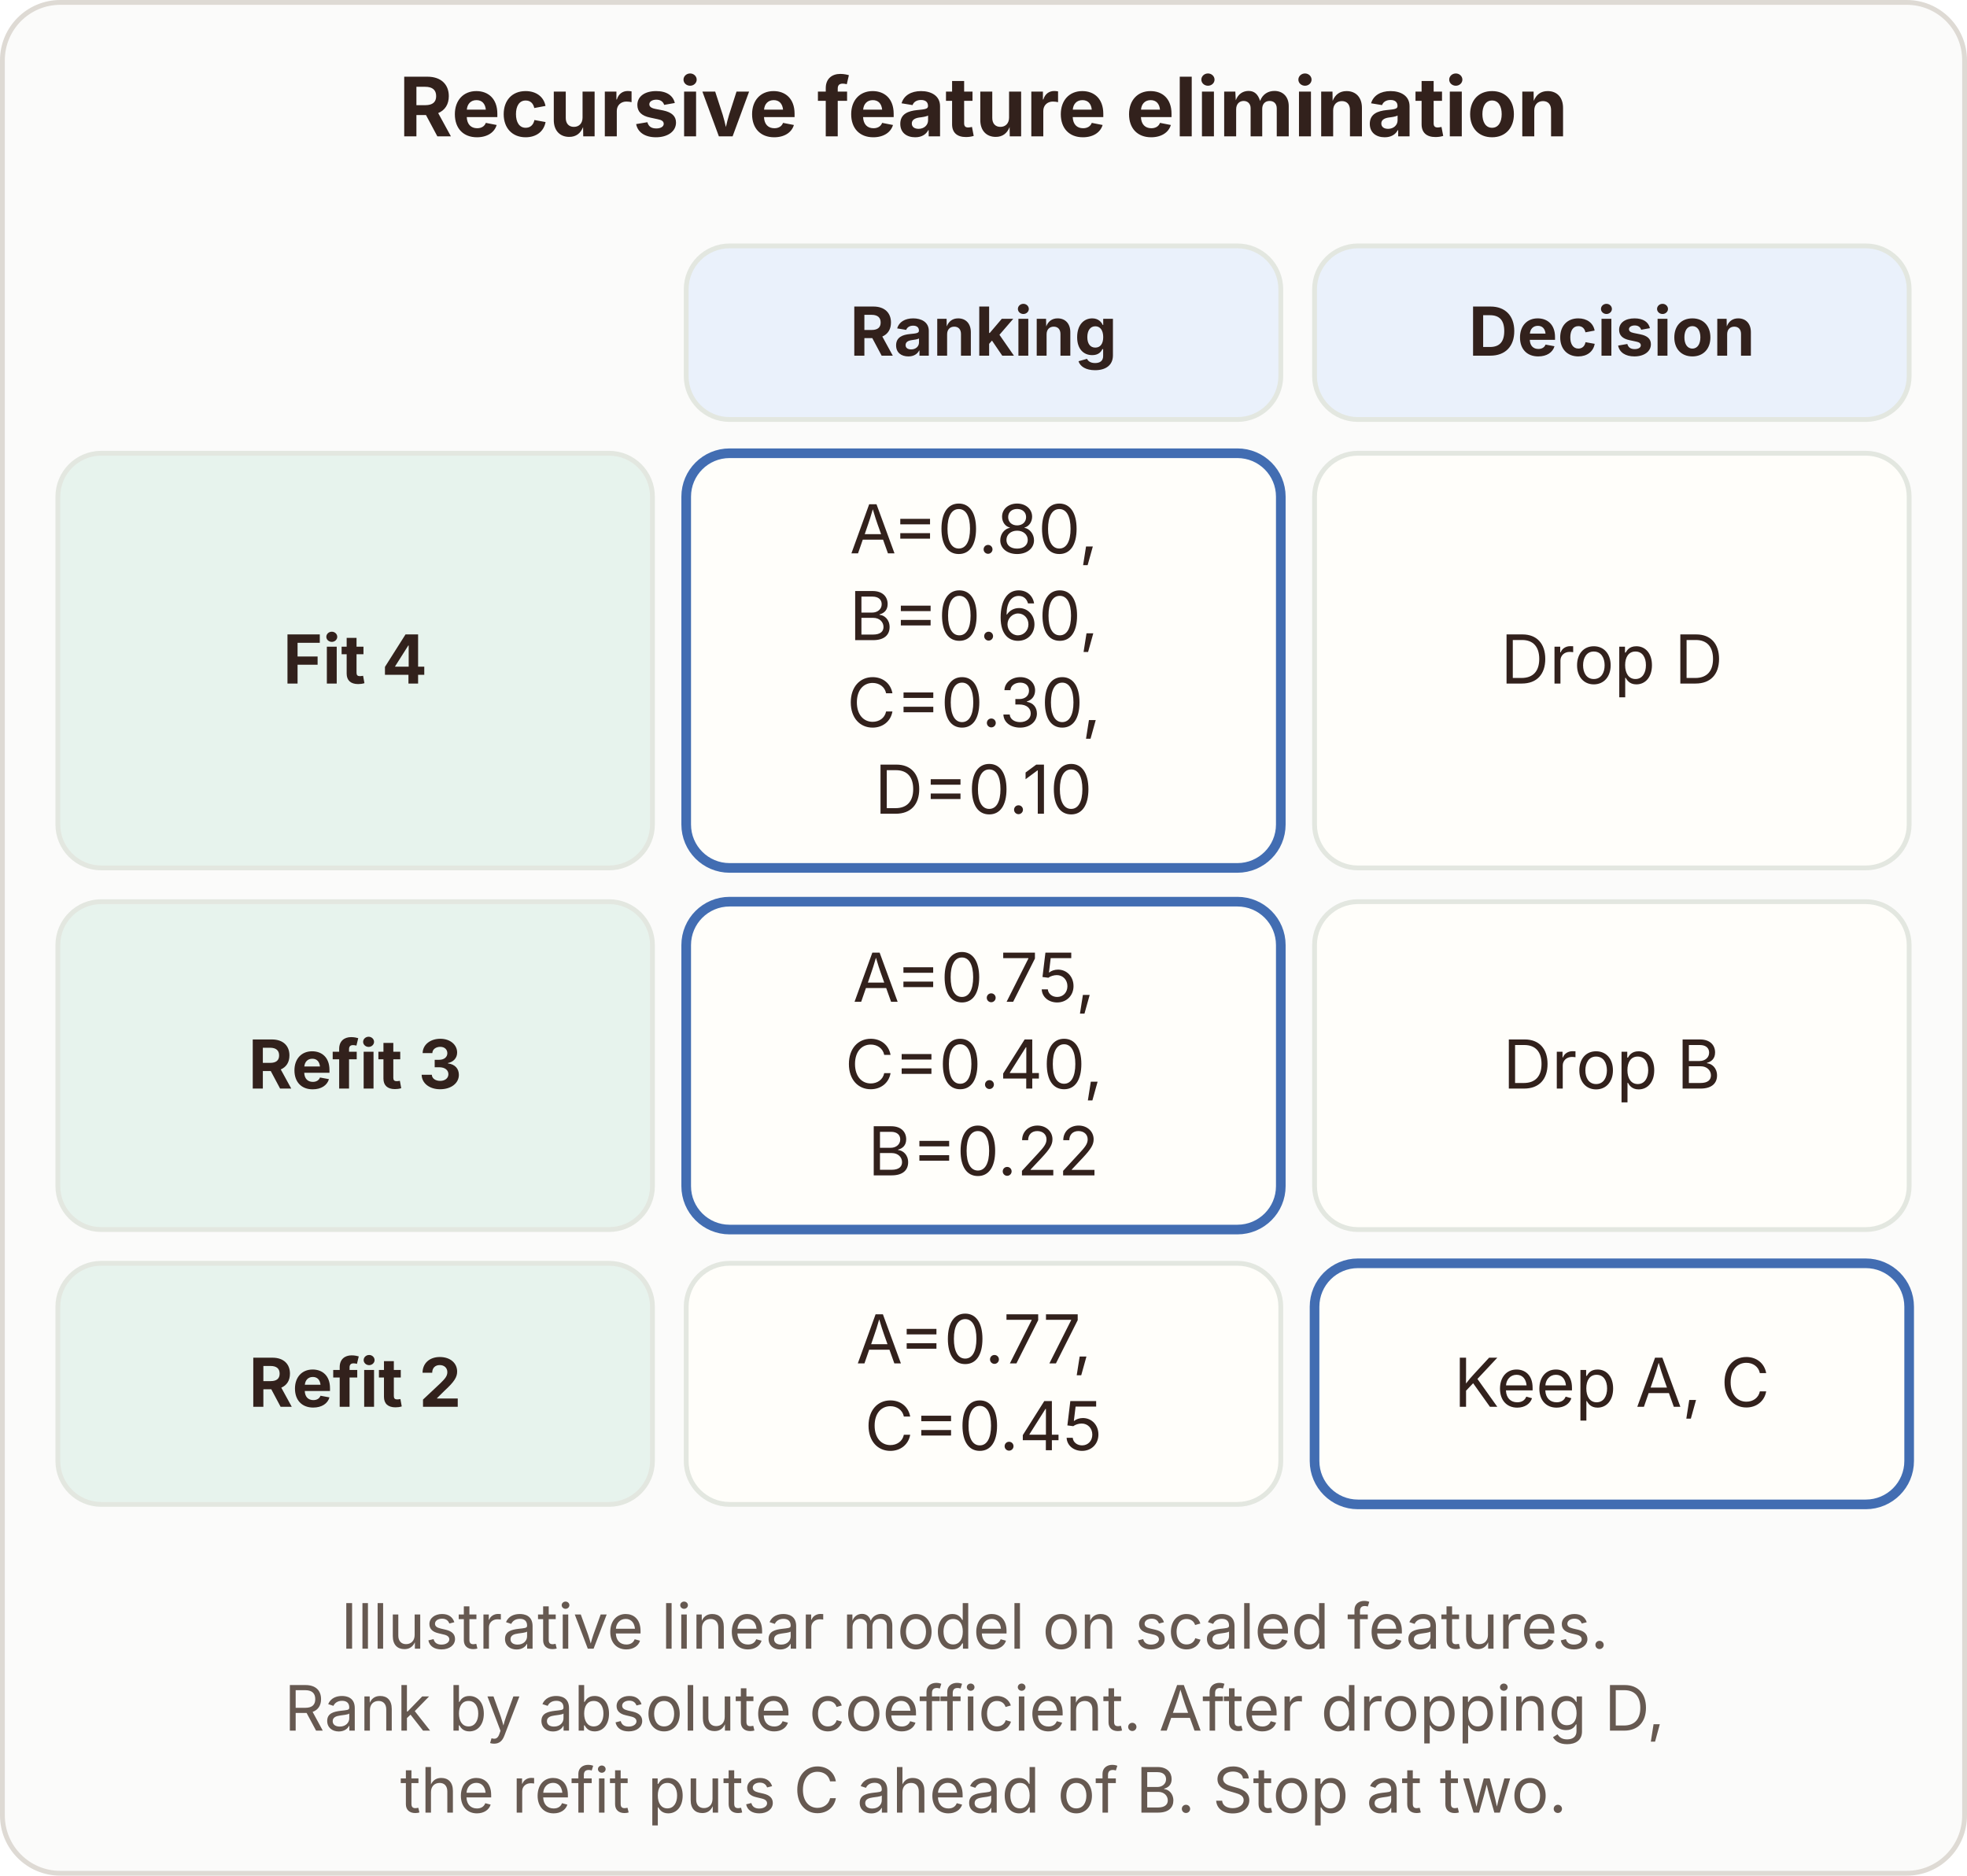
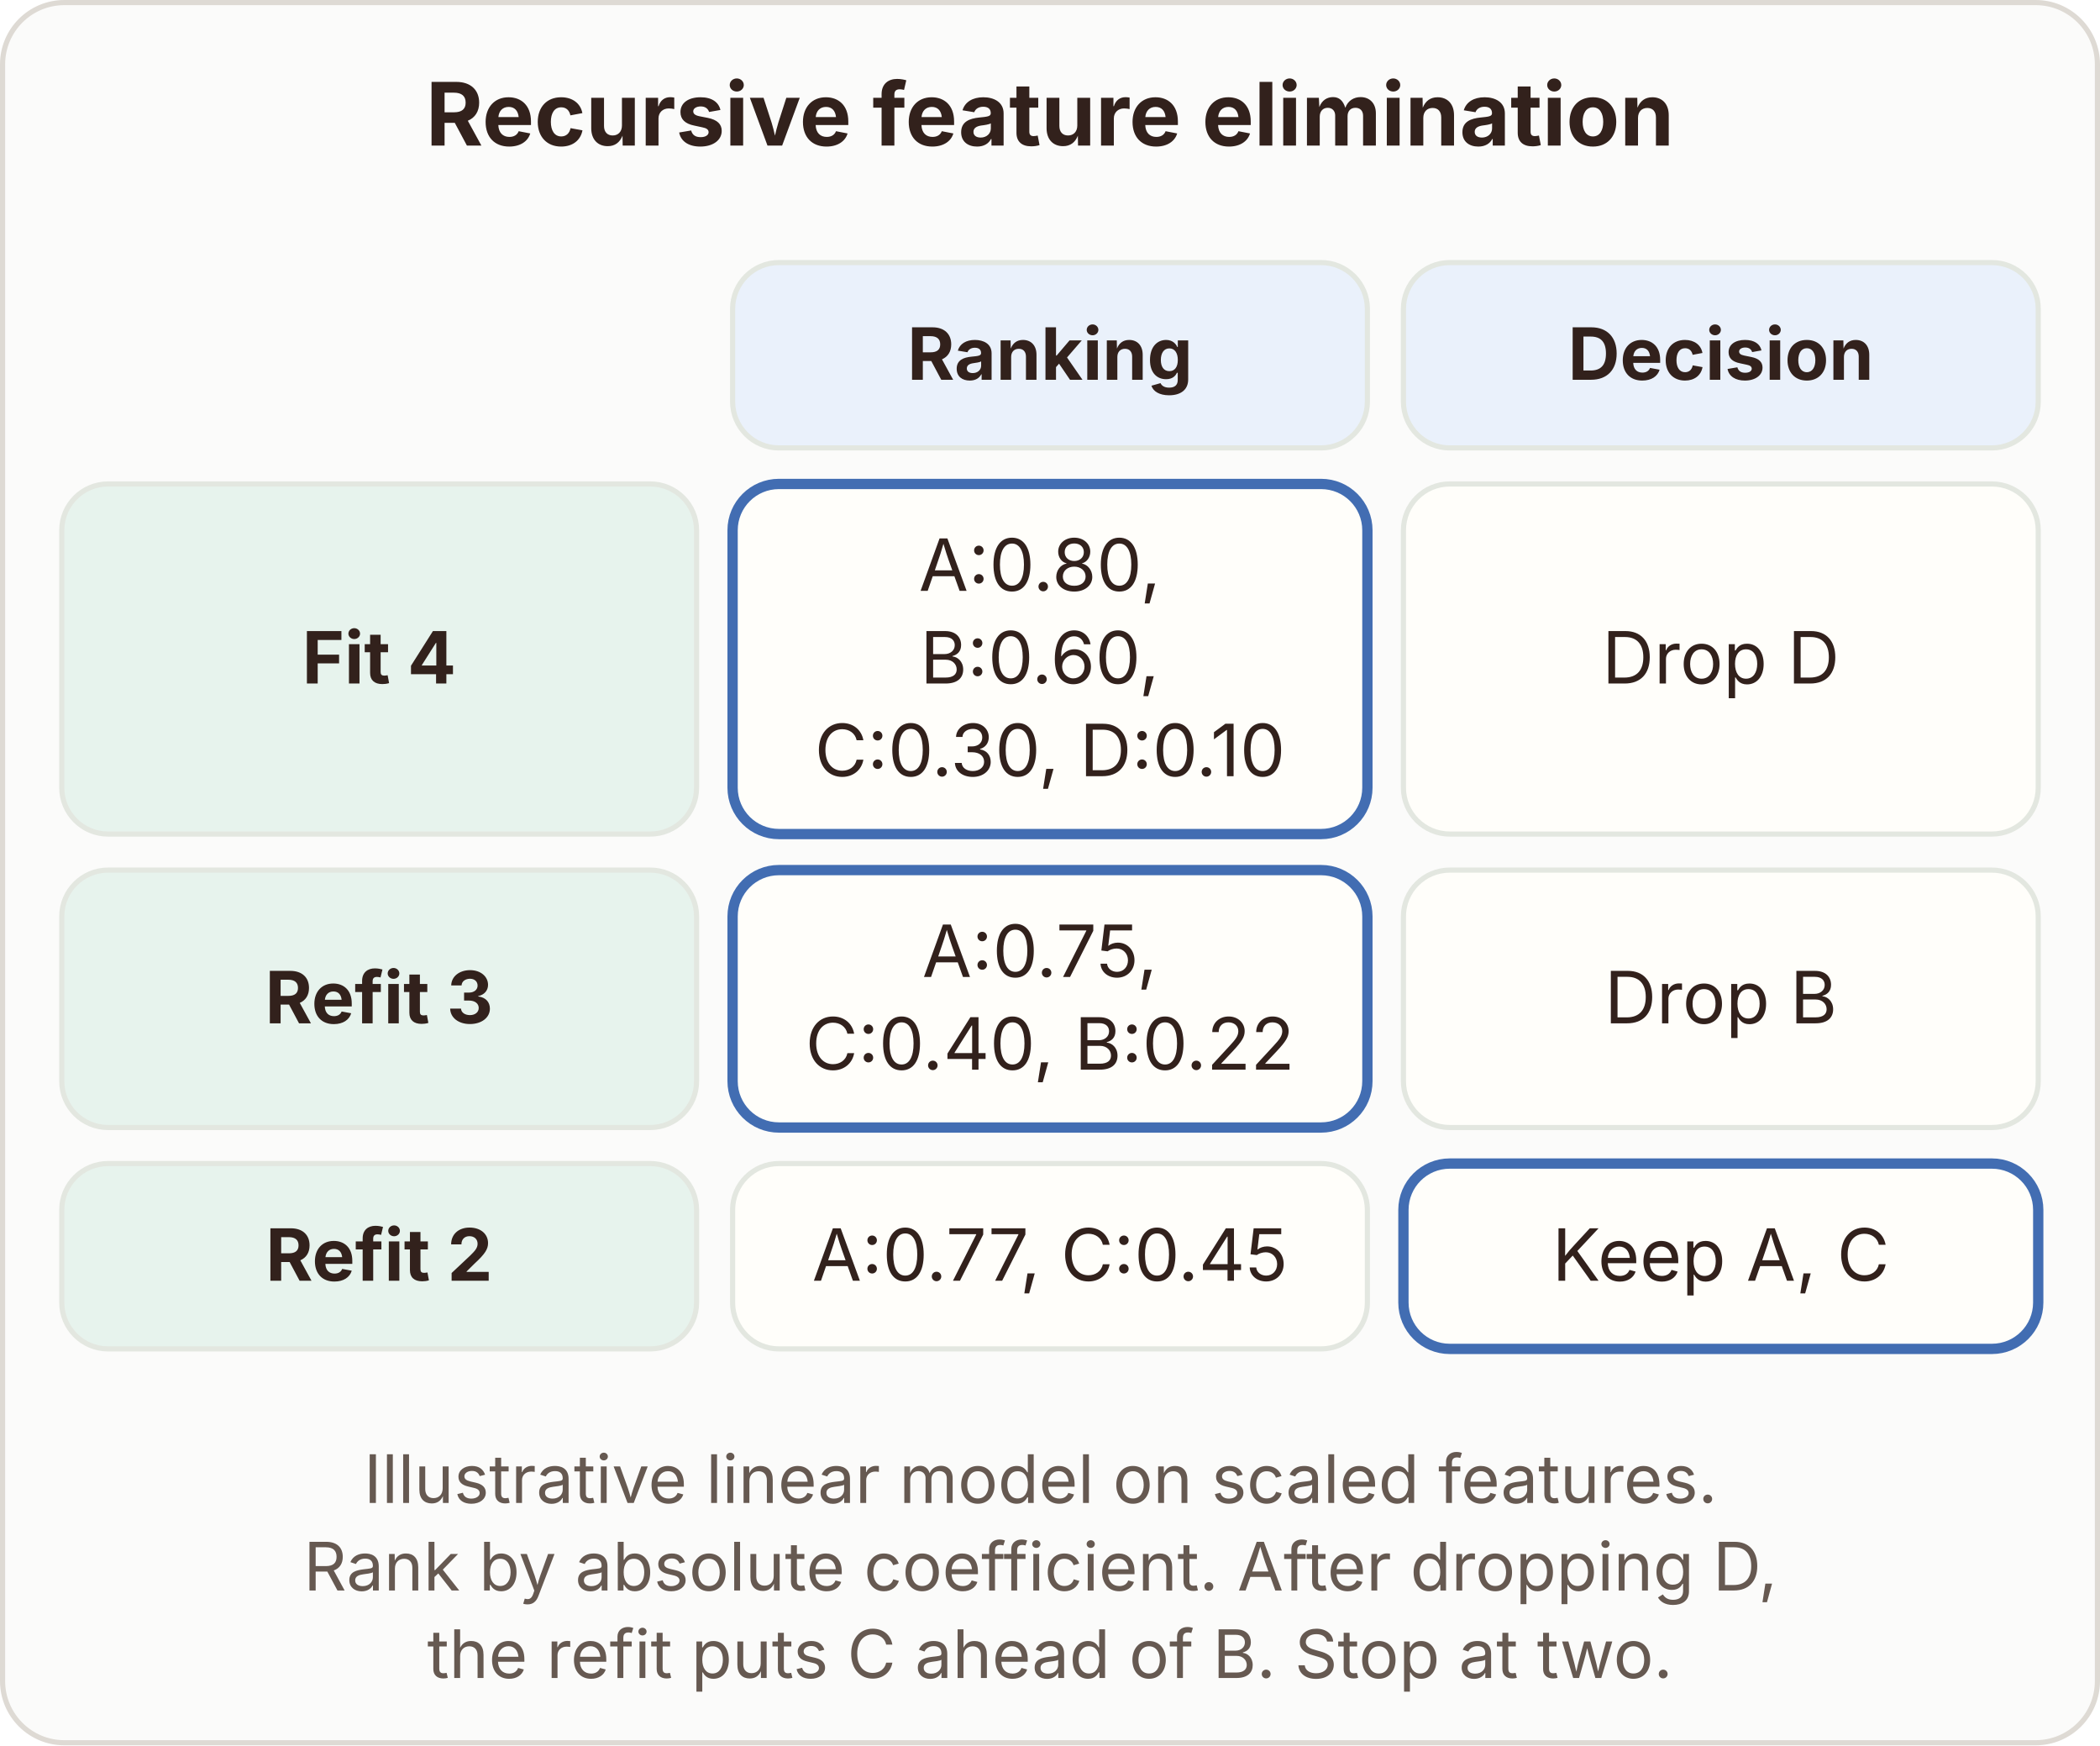
- <svg xmlns="http://www.w3.org/2000/svg" width="408" height="389" viewBox="0 0 408 389" role="img" aria-label="Recursive feature elimination Ranking | Decision Fit 4: A=0.80, B=0.60, C=0.30, D=0.10 | Drop D Refit 3: A=0.75, C=0.40, B=0.22 | Drop B Refit 2: A=0.77, C=0.45 | Keep A, C Fit 4 / Ranking: highlighted cell Refit 3 / Ranking: highlighted cell Refit 2 / Decision: highlighted cell Illustrative linear model on scaled features. Rank by absolute coefficient. After dropping D, the refit puts C ahead of B. Stop at two." font-family="Inter, Liberation Sans, Arial, sans-serif" style="display:block;max-width:none;margin-inline:auto;--color-ink:#202723;--color-ink-2:#5d675f;--color-line:#e3e7e0;--viz-surface:#fffefa" data-tutor-diagram="matrix">
-   <rect x="0.5" y="0.5" width="407" height="388" rx="12" fill="var(--viz-surface, #fbfbfa)" stroke="var(--color-line, #dedad4)" />
+ <svg xmlns="http://www.w3.org/2000/svg" width="408" height="339" viewBox="0 0 408 339" role="img" aria-label="Recursive feature elimination Ranking | Decision Fit 4: A:0.80, B:0.60, C:0.30, D:0.10 | Drop D Refit 3: A:0.75, C:0.40, B:0.22 | Drop B Refit 2: A:0.77, C:0.45 | Keep A, C Fit 4 / Ranking: highlighted cell Refit 3 / Ranking: highlighted cell Refit 2 / Decision: highlighted cell Illustrative linear model on scaled features. Rank by absolute coefficient. After dropping D, the refit puts C ahead of B. Stop at two." font-family="Inter, Liberation Sans, Arial, sans-serif" style="display:block;max-width:none;margin-inline:auto;--color-ink:#202723;--color-ink-2:#5d675f;--color-line:#e3e7e0;--viz-surface:#fffefa" data-tutor-diagram="matrix">
+   <rect x="0.5" y="0.5" width="407" height="338" rx="12" fill="var(--viz-surface, #fbfbfa)" stroke="var(--color-line, #dedad4)" />
  <text x="204" y="22.5" fill="var(--color-ink, #32211c)" font-size="17" font-weight="700" text-anchor="middle">
    <tspan x="204" y="28.28">Recursive feature elimination</tspan>
  </text>
  <g transform="translate(0 39)">
    <rect x="142.333" y="12" width="123.333" height="36" rx="9" fill="#eaf1fb" stroke="#e3e7e0" stroke-width="1" data-tutor-matrix-column="0" />
    <text x="204" y="30" fill="var(--color-ink, #32211c)" font-size="14" font-weight="700" text-anchor="middle">
      <tspan x="204" y="34.76">Ranking</tspan>
    </text>
    <rect x="272.667" y="12" width="123.333" height="36" rx="9" fill="#eaf1fb" stroke="#e3e7e0" stroke-width="1" data-tutor-matrix-column="1" />
    <text x="334.333" y="30" fill="var(--color-ink, #32211c)" font-size="14" font-weight="700" text-anchor="middle">
      <tspan x="334.333" y="34.76">Decision</tspan>
    </text>
-     <rect x="12" y="55" width="123.333" height="86" rx="9" fill="#e7f3ed" stroke="#e3e7e0" stroke-width="1" data-tutor-matrix-row="fit-4" />
-     <text x="73.667" y="98" fill="var(--color-ink, #32211c)" font-size="14" font-weight="700" text-anchor="middle">
-       <tspan x="73.667" y="102.76">Fit 4</tspan>
+     <rect x="12" y="55" width="123.333" height="68" rx="9" fill="#e7f3ed" stroke="#e3e7e0" stroke-width="1" data-tutor-matrix-row="fit-4" />
+     <text x="73.667" y="89" fill="var(--color-ink, #32211c)" font-size="14" font-weight="700" text-anchor="middle">
+       <tspan x="73.667" y="93.76">Fit 4</tspan>
    </text>
-     <rect x="142.333" y="55" width="123.333" height="86" rx="9" fill="#fffefa" stroke="#426db2" stroke-width="2" data-tutor-matrix-cell="fit-4:0" data-emphasis="true" />
-     <text x="204" y="98" fill="var(--color-ink, #32211c)" font-size="14" font-weight="400" text-anchor="middle">
-       <tspan x="204" y="75.76">A=0.80,</tspan>
-       <tspan x="204" y="93.76">B=0.60,</tspan>
-       <tspan x="204" y="111.76">C=0.30,</tspan>
-       <tspan x="204" y="129.76">D=0.10</tspan>
+     <rect x="142.333" y="55" width="123.333" height="68" rx="9" fill="#fffefa" stroke="#426db2" stroke-width="2" data-tutor-matrix-cell="fit-4:0" data-emphasis="true" />
+     <text x="204" y="89" fill="var(--color-ink, #32211c)" font-size="14" font-weight="400" text-anchor="middle">
+       <tspan x="204" y="75.76">A:0.80,</tspan>
+       <tspan x="204" y="93.76">B:0.60,</tspan>
+       <tspan x="204" y="111.76">C:0.30, D:0.10</tspan>
    </text>
-     <rect x="272.667" y="55" width="123.333" height="86" rx="9" fill="#fffefa" stroke="#e3e7e0" stroke-width="1" data-tutor-matrix-cell="fit-4:1" />
-     <text x="334.333" y="98" fill="var(--color-ink, #32211c)" font-size="14" font-weight="400" text-anchor="middle">
-       <tspan x="334.333" y="102.76">Drop D</tspan>
+     <rect x="272.667" y="55" width="123.333" height="68" rx="9" fill="#fffefa" stroke="#e3e7e0" stroke-width="1" data-tutor-matrix-cell="fit-4:1" />
+     <text x="334.333" y="89" fill="var(--color-ink, #32211c)" font-size="14" font-weight="400" text-anchor="middle">
+       <tspan x="334.333" y="93.76">Drop D</tspan>
    </text>
-     <rect x="12" y="148" width="123.333" height="68" rx="9" fill="#e7f3ed" stroke="#e3e7e0" stroke-width="1" data-tutor-matrix-row="refit-3" />
-     <text x="73.667" y="182" fill="var(--color-ink, #32211c)" font-size="14" font-weight="700" text-anchor="middle">
-       <tspan x="73.667" y="186.76">Refit 3</tspan>
+     <rect x="12" y="130" width="123.333" height="50" rx="9" fill="#e7f3ed" stroke="#e3e7e0" stroke-width="1" data-tutor-matrix-row="refit-3" />
+     <text x="73.667" y="155" fill="var(--color-ink, #32211c)" font-size="14" font-weight="700" text-anchor="middle">
+       <tspan x="73.667" y="159.76">Refit 3</tspan>
    </text>
-     <rect x="142.333" y="148" width="123.333" height="68" rx="9" fill="#fffefa" stroke="#426db2" stroke-width="2" data-tutor-matrix-cell="refit-3:0" data-emphasis="true" />
-     <text x="204" y="182" fill="var(--color-ink, #32211c)" font-size="14" font-weight="400" text-anchor="middle">
-       <tspan x="204" y="168.76">A=0.75,</tspan>
-       <tspan x="204" y="186.76">C=0.40,</tspan>
-       <tspan x="204" y="204.76">B=0.22</tspan>
+     <rect x="142.333" y="130" width="123.333" height="50" rx="9" fill="#fffefa" stroke="#426db2" stroke-width="2" data-tutor-matrix-cell="refit-3:0" data-emphasis="true" />
+     <text x="204" y="155" fill="var(--color-ink, #32211c)" font-size="14" font-weight="400" text-anchor="middle">
+       <tspan x="204" y="150.76">A:0.75,</tspan>
+       <tspan x="204" y="168.76">C:0.40, B:0.22</tspan>
    </text>
-     <rect x="272.667" y="148" width="123.333" height="68" rx="9" fill="#fffefa" stroke="#e3e7e0" stroke-width="1" data-tutor-matrix-cell="refit-3:1" />
-     <text x="334.333" y="182" fill="var(--color-ink, #32211c)" font-size="14" font-weight="400" text-anchor="middle">
-       <tspan x="334.333" y="186.76">Drop B</tspan>
+     <rect x="272.667" y="130" width="123.333" height="50" rx="9" fill="#fffefa" stroke="#e3e7e0" stroke-width="1" data-tutor-matrix-cell="refit-3:1" />
+     <text x="334.333" y="155" fill="var(--color-ink, #32211c)" font-size="14" font-weight="400" text-anchor="middle">
+       <tspan x="334.333" y="159.76">Drop B</tspan>
    </text>
-     <rect x="12" y="223" width="123.333" height="50" rx="9" fill="#e7f3ed" stroke="#e3e7e0" stroke-width="1" data-tutor-matrix-row="refit-2" />
-     <text x="73.667" y="248" fill="var(--color-ink, #32211c)" font-size="14" font-weight="700" text-anchor="middle">
-       <tspan x="73.667" y="252.76">Refit 2</tspan>
+     <rect x="12" y="187" width="123.333" height="36" rx="9" fill="#e7f3ed" stroke="#e3e7e0" stroke-width="1" data-tutor-matrix-row="refit-2" />
+     <text x="73.667" y="205" fill="var(--color-ink, #32211c)" font-size="14" font-weight="700" text-anchor="middle">
+       <tspan x="73.667" y="209.76">Refit 2</tspan>
    </text>
-     <rect x="142.333" y="223" width="123.333" height="50" rx="9" fill="#fffefa" stroke="#e3e7e0" stroke-width="1" data-tutor-matrix-cell="refit-2:0" />
-     <text x="204" y="248" fill="var(--color-ink, #32211c)" font-size="14" font-weight="400" text-anchor="middle">
-       <tspan x="204" y="243.76">A=0.77,</tspan>
-       <tspan x="204" y="261.76">C=0.45</tspan>
+     <rect x="142.333" y="187" width="123.333" height="36" rx="9" fill="#fffefa" stroke="#e3e7e0" stroke-width="1" data-tutor-matrix-cell="refit-2:0" />
+     <text x="204" y="205" fill="var(--color-ink, #32211c)" font-size="14" font-weight="400" text-anchor="middle">
+       <tspan x="204" y="209.76">A:0.77, C:0.45</tspan>
    </text>
-     <rect x="272.667" y="223" width="123.333" height="50" rx="9" fill="#fffefa" stroke="#426db2" stroke-width="2" data-tutor-matrix-cell="refit-2:1" data-emphasis="true" />
-     <text x="334.333" y="248" fill="var(--color-ink, #32211c)" font-size="14" font-weight="400" text-anchor="middle">
-       <tspan x="334.333" y="252.76">Keep A, C</tspan>
+     <rect x="272.667" y="187" width="123.333" height="36" rx="9" fill="#fffefa" stroke="#426db2" stroke-width="2" data-tutor-matrix-cell="refit-2:1" data-emphasis="true" />
+     <text x="334.333" y="205" fill="var(--color-ink, #32211c)" font-size="14" font-weight="400" text-anchor="middle">
+       <tspan x="334.333" y="209.76">Keep A, C</tspan>
    </text>
  </g>
-   <text x="204" y="354.5" fill="var(--color-ink-2, #665951)" font-size="13" font-weight="400" text-anchor="middle">
-     <tspan x="204" y="341.92">Illustrative linear model on scaled features.</tspan>
-     <tspan x="204" y="358.92">Rank by absolute coefficient. After dropping D,</tspan>
-     <tspan x="204" y="375.92">the refit puts C ahead of B. Stop at two.</tspan>
+   <text x="204" y="304.5" fill="var(--color-ink-2, #665951)" font-size="13" font-weight="400" text-anchor="middle">
+     <tspan x="204" y="291.92">Illustrative linear model on scaled features.</tspan>
+     <tspan x="204" y="308.92">Rank by absolute coefficient. After dropping D,</tspan>
+     <tspan x="204" y="325.92">the refit puts C ahead of B. Stop at two.</tspan>
  </text>
</svg>
